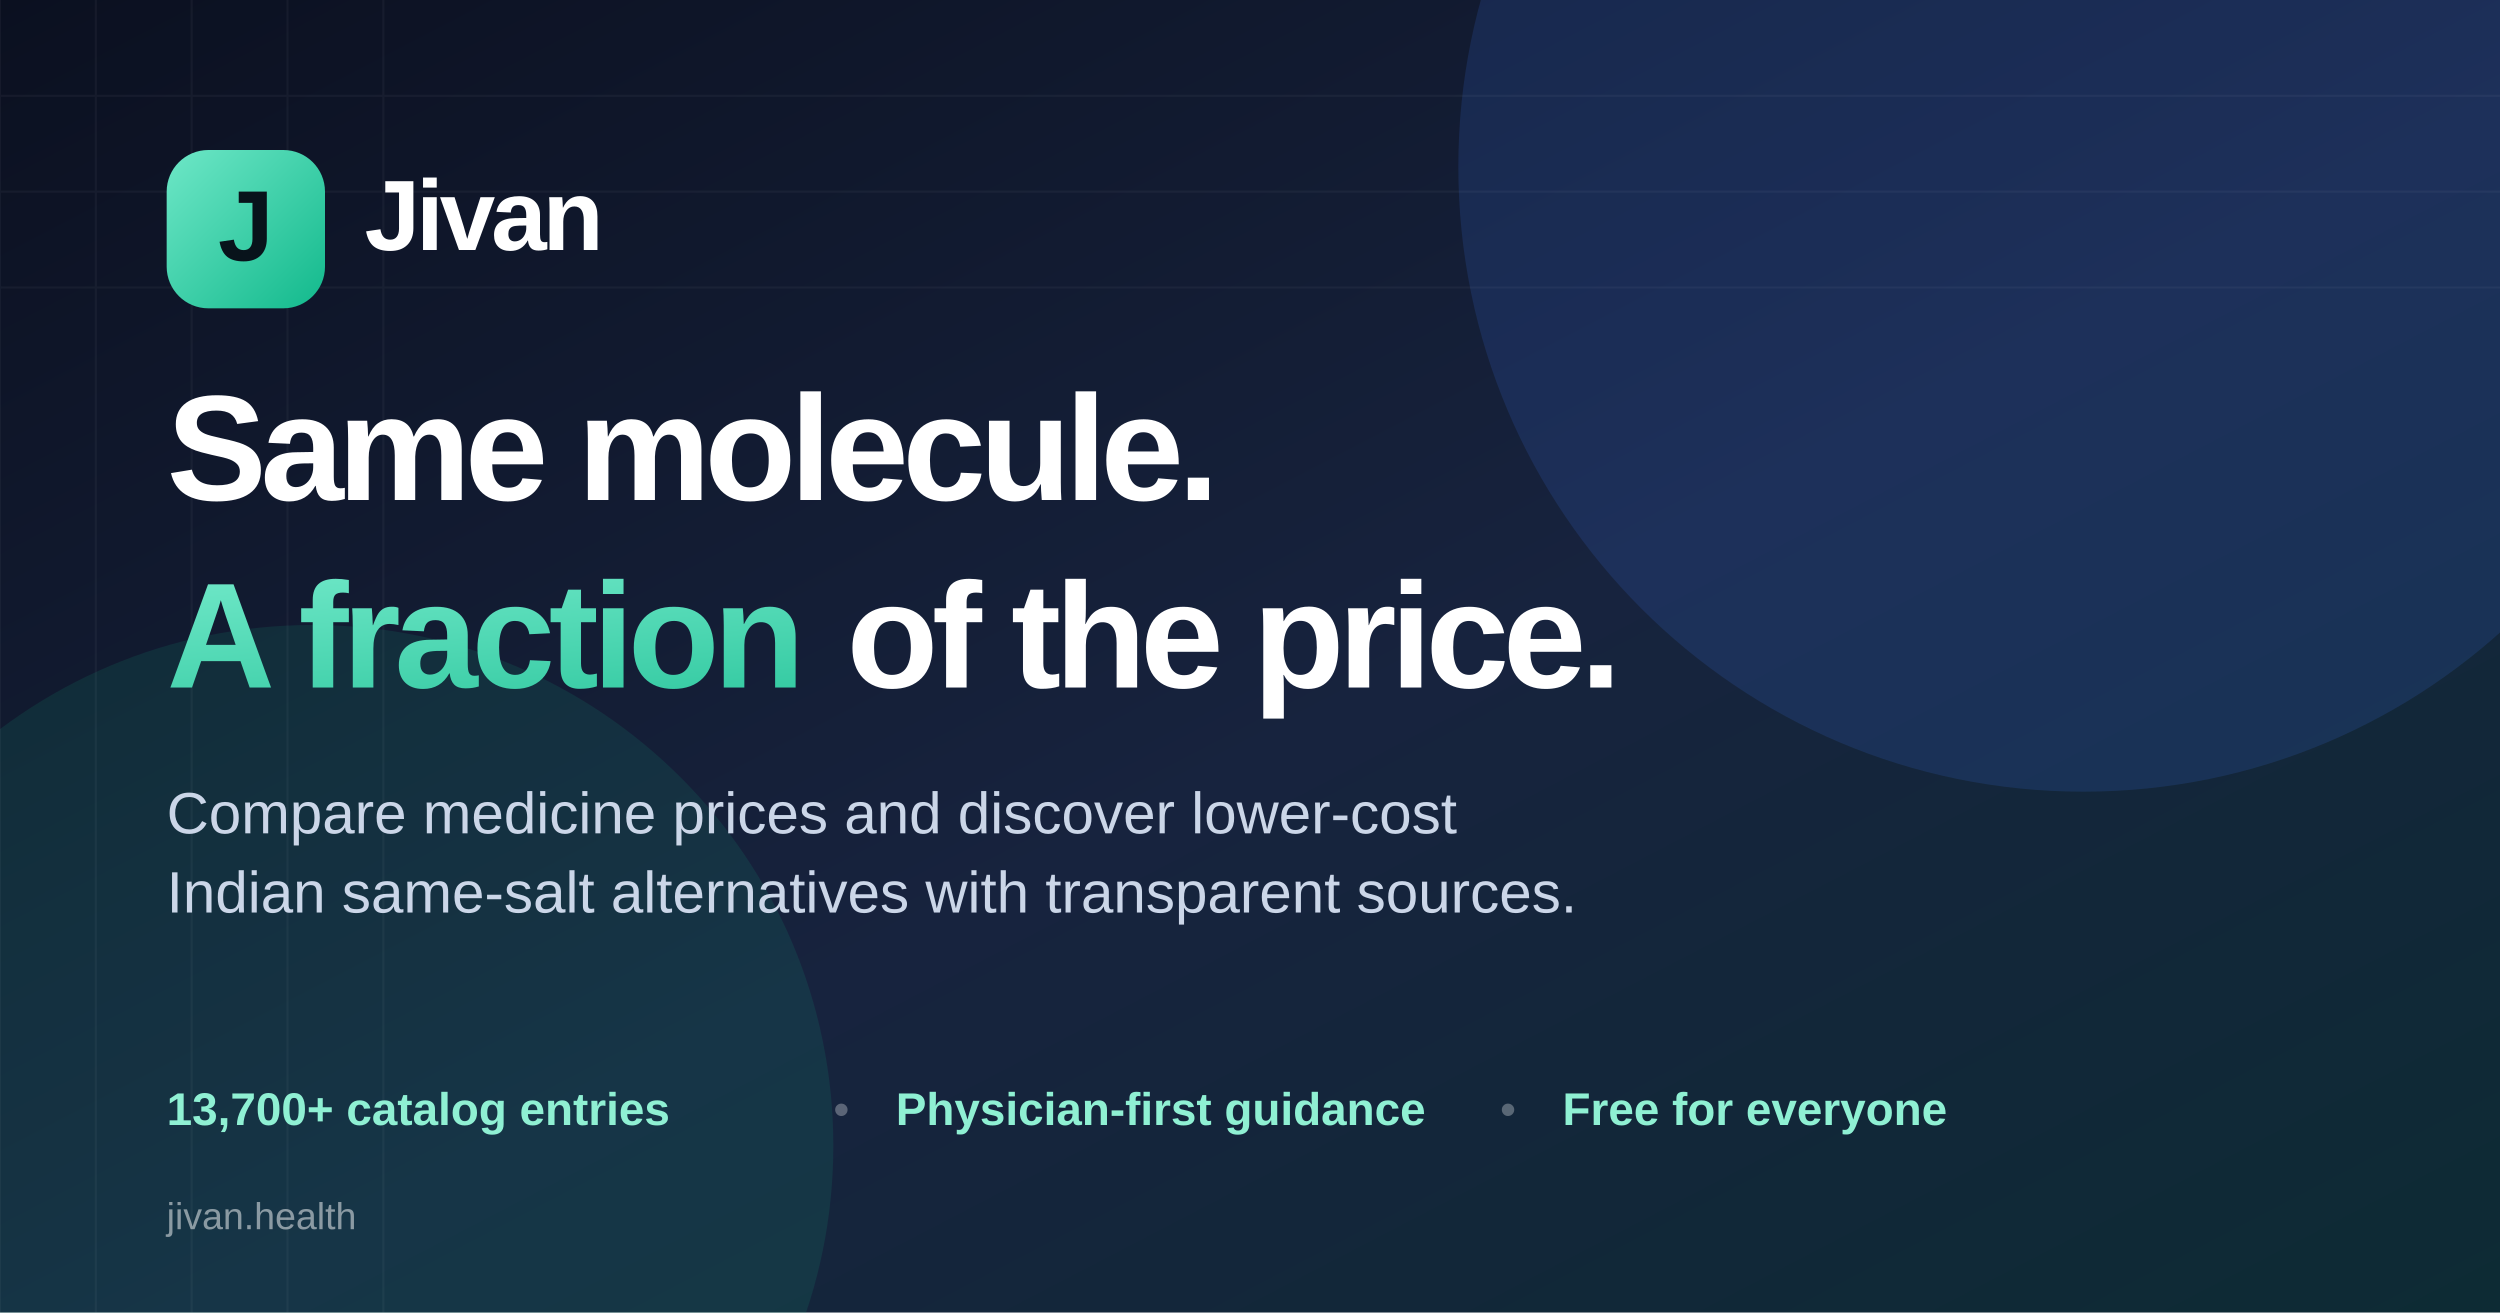
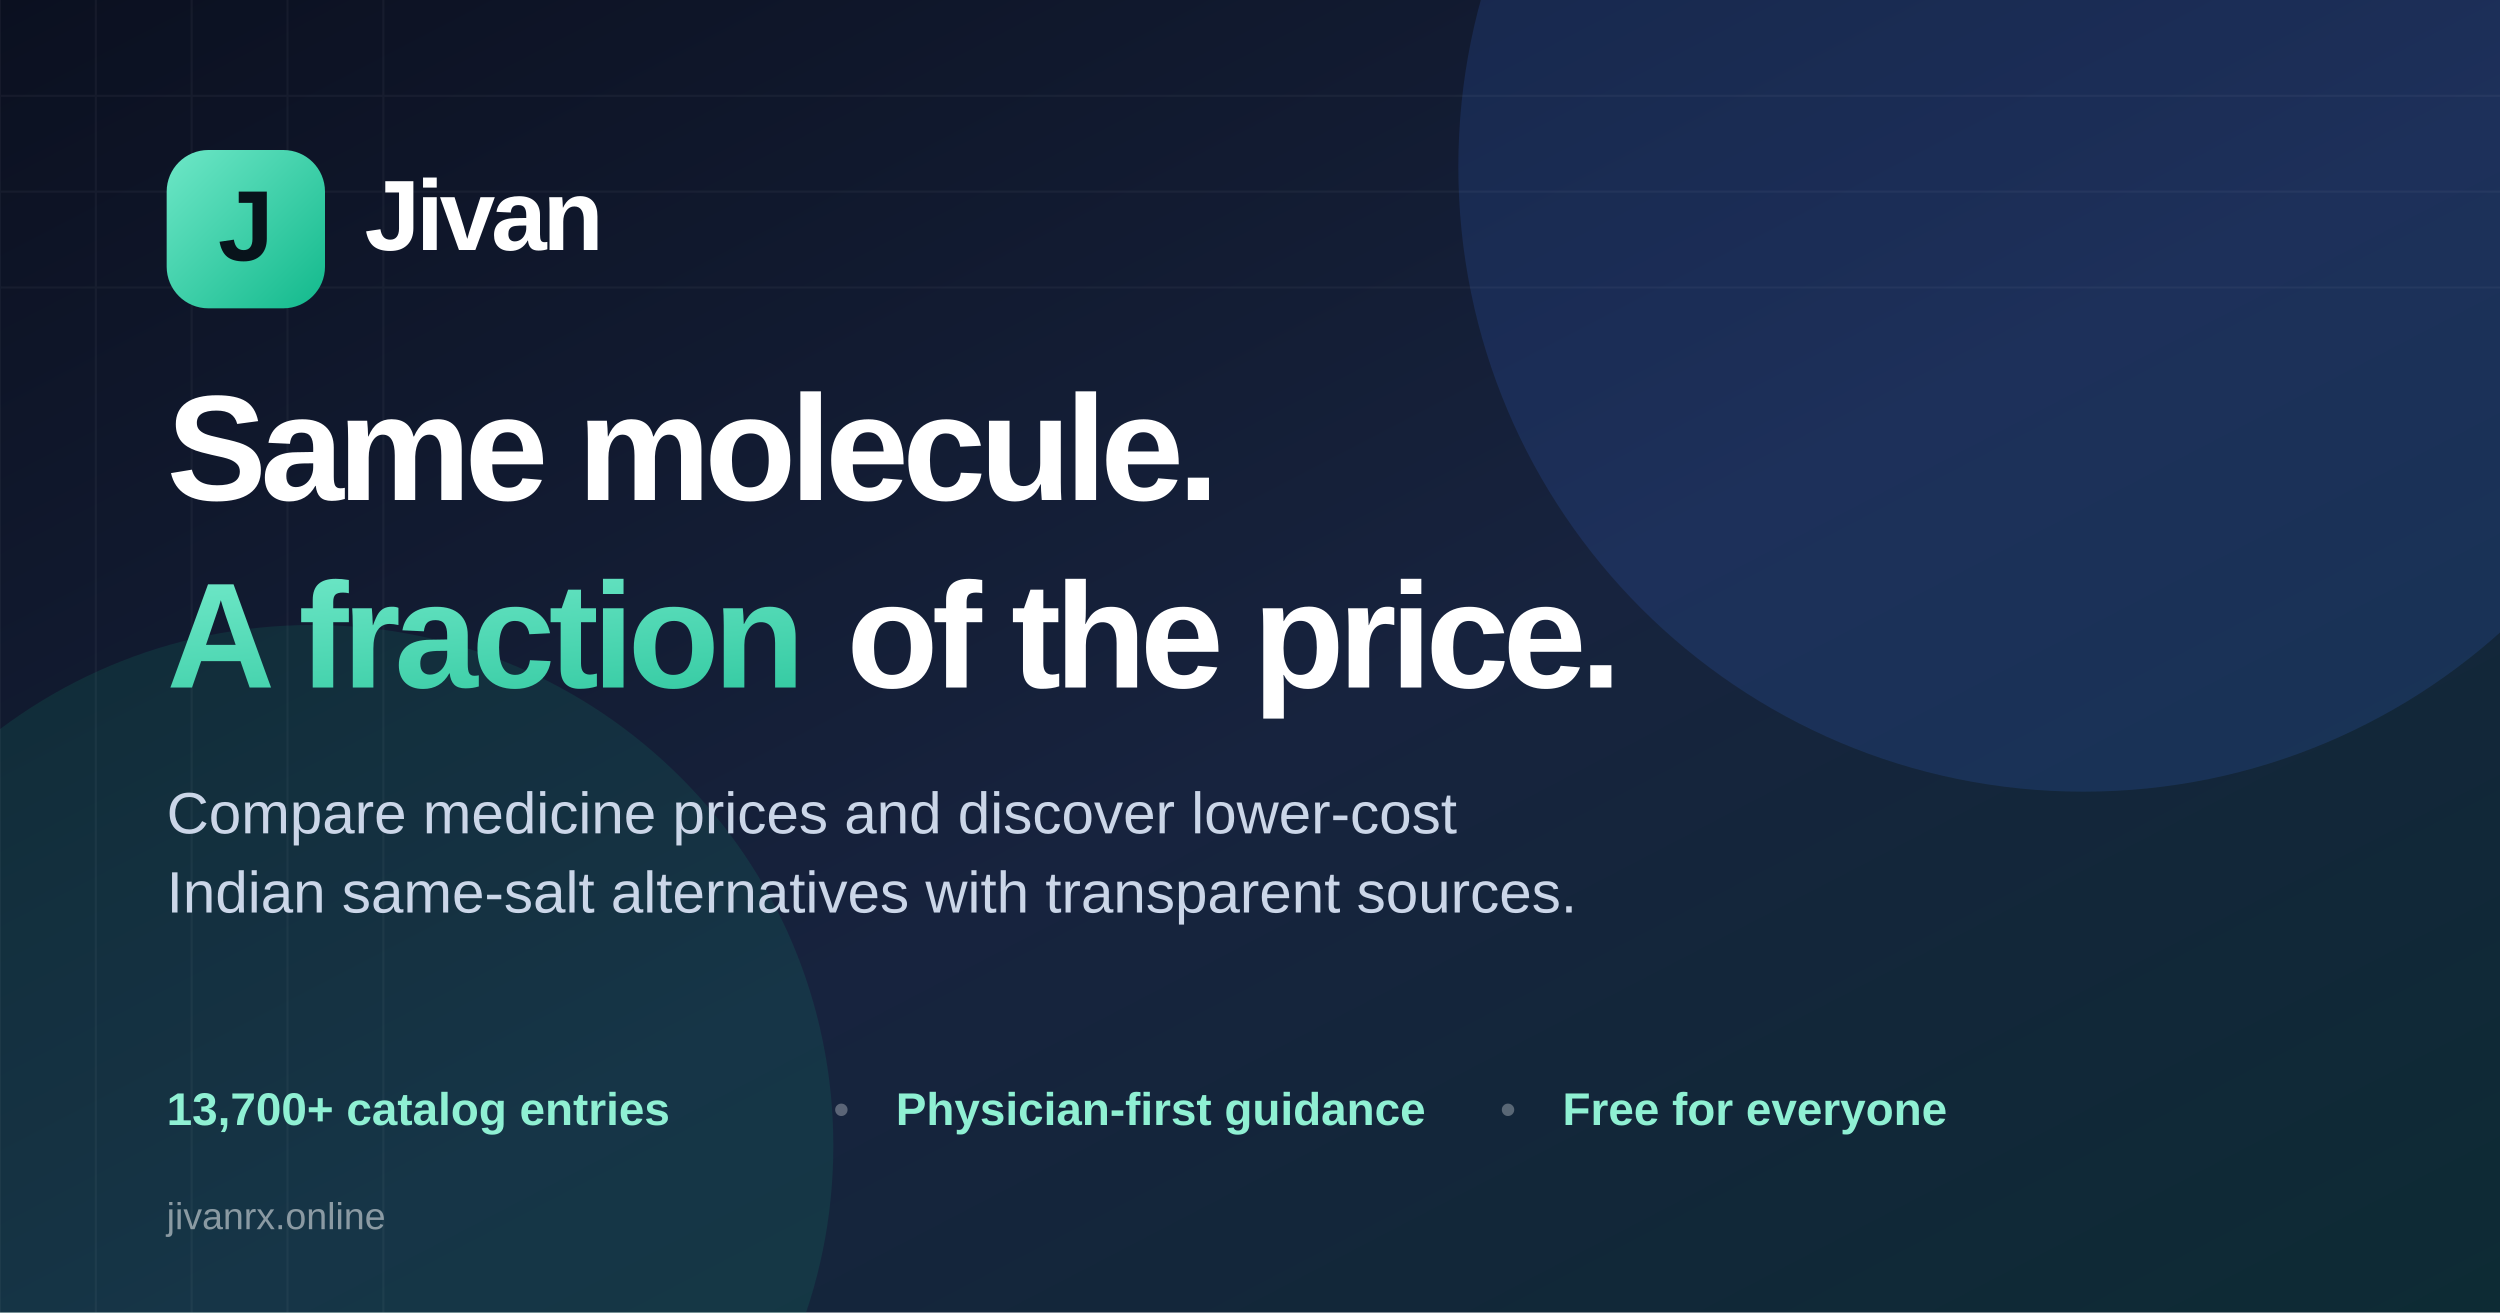
<svg xmlns="http://www.w3.org/2000/svg" viewBox="0 0 1200 630">
  <defs>
    <linearGradient id="bg" x1="0" y1="0" x2="1" y2="1">
      <stop offset="0%" stop-color="#0b1020" />
      <stop offset="54%" stop-color="#17233e" />
      <stop offset="100%" stop-color="#0d2b34" />
    </linearGradient>
    <linearGradient id="mint" x1="0" y1="0" x2="1" y2="1">
      <stop offset="0%" stop-color="#6ee7c7" />
      <stop offset="100%" stop-color="#12b98c" />
    </linearGradient>
  </defs>
  <rect width="1200" height="630" fill="url(#bg)" />
  <circle cx="1000" cy="80" r="300" fill="rgba(61,125,251,0.15)" />
  <circle cx="150" cy="550" r="250" fill="rgba(18,185,140,0.12)" />
  <g opacity="0.04" stroke="white" stroke-width="1">
    <line x1="0" y1="0" x2="0" y2="630" />
    <line x1="46" y1="0" x2="46" y2="630" />
    <line x1="92" y1="0" x2="92" y2="630" />
    <line x1="138" y1="0" x2="138" y2="630" />
    <line x1="184" y1="0" x2="184" y2="630" />
    <line x1="0" y1="46" x2="1200" y2="46" />
    <line x1="0" y1="92" x2="1200" y2="92" />
    <line x1="0" y1="138" x2="1200" y2="138" />
  </g>
  <rect x="80" y="72" width="76" height="76" rx="20" fill="url(#mint)" />
  <text x="118" y="125" font-family="Arial,sans-serif" font-size="48" font-weight="900" fill="#08131b" text-anchor="middle">J</text>
  <text x="175" y="120" font-family="Arial,sans-serif" font-size="48" font-weight="900" fill="white" letter-spacing="-2">Jivan</text>
  <text x="80" y="240" font-family="Arial,sans-serif" font-size="72" font-weight="900" fill="white" letter-spacing="-3">Same molecule.</text>
  <text x="80" y="330" font-family="Arial,sans-serif" font-size="72" font-weight="900" letter-spacing="-3">
    <tspan fill="url(#mint)">A fraction</tspan>
    <tspan fill="white"> of the price.</tspan>
  </text>
  <text x="80" y="400" font-family="Arial,sans-serif" font-size="28" fill="#cbd6e8">Compare medicine prices and discover lower-cost</text>
  <text x="80" y="438" font-family="Arial,sans-serif" font-size="28" fill="#cbd6e8">Indian same-salt alternatives with transparent sources.</text>
  <text x="80" y="540" font-family="Arial,sans-serif" font-size="22" font-weight="700" fill="#8ff0d3">13,700+ catalog entries</text>
  <text x="400" y="540" font-family="Arial,sans-serif" font-size="22" fill="rgba(255,255,255,0.3)">•</text>
  <text x="430" y="540" font-family="Arial,sans-serif" font-size="22" font-weight="700" fill="#8ff0d3">Physician-first guidance</text>
  <text x="720" y="540" font-family="Arial,sans-serif" font-size="22" fill="rgba(255,255,255,0.3)">•</text>
  <text x="750" y="540" font-family="Arial,sans-serif" font-size="22" font-weight="700" fill="#8ff0d3">Free for everyone</text>
-   <text x="80" y="590" font-family="Arial,sans-serif" font-size="18" fill="rgba(255,255,255,0.5)">jivan.health</text>
+   <text x="80" y="590" font-family="Arial,sans-serif" font-size="18" fill="rgba(255,255,255,0.5)">jivanrx.online</text>
</svg>
